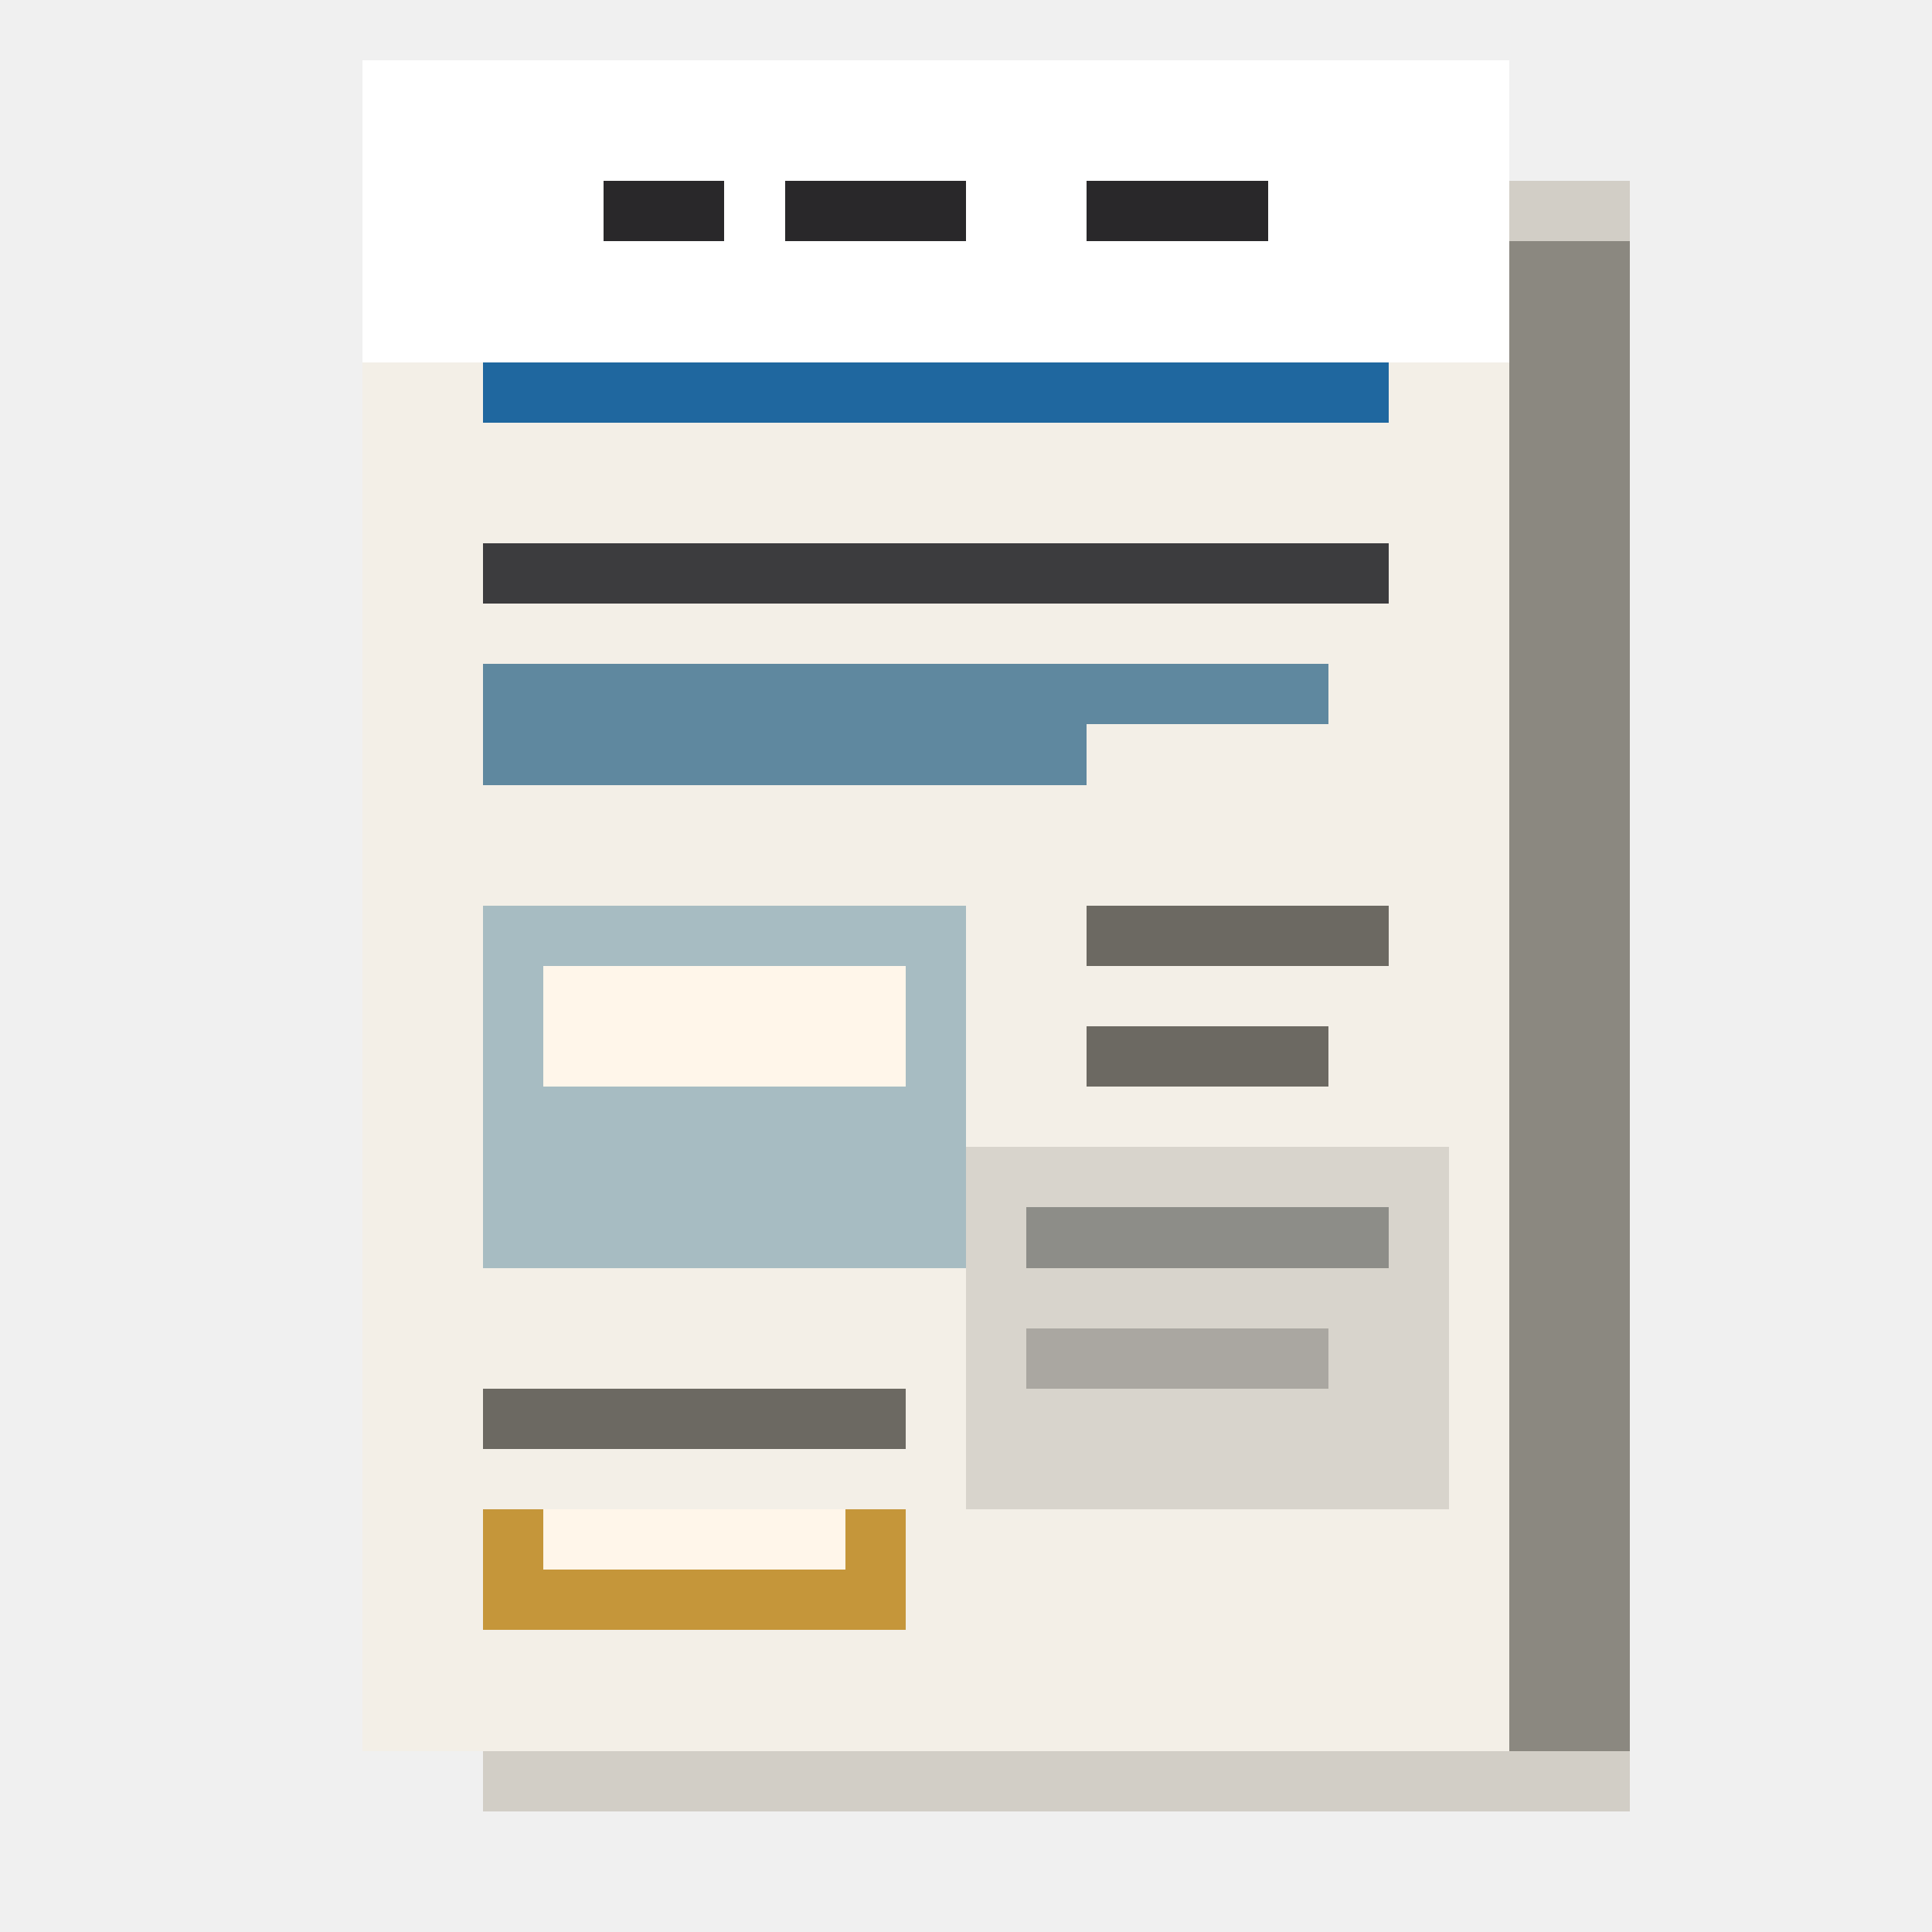
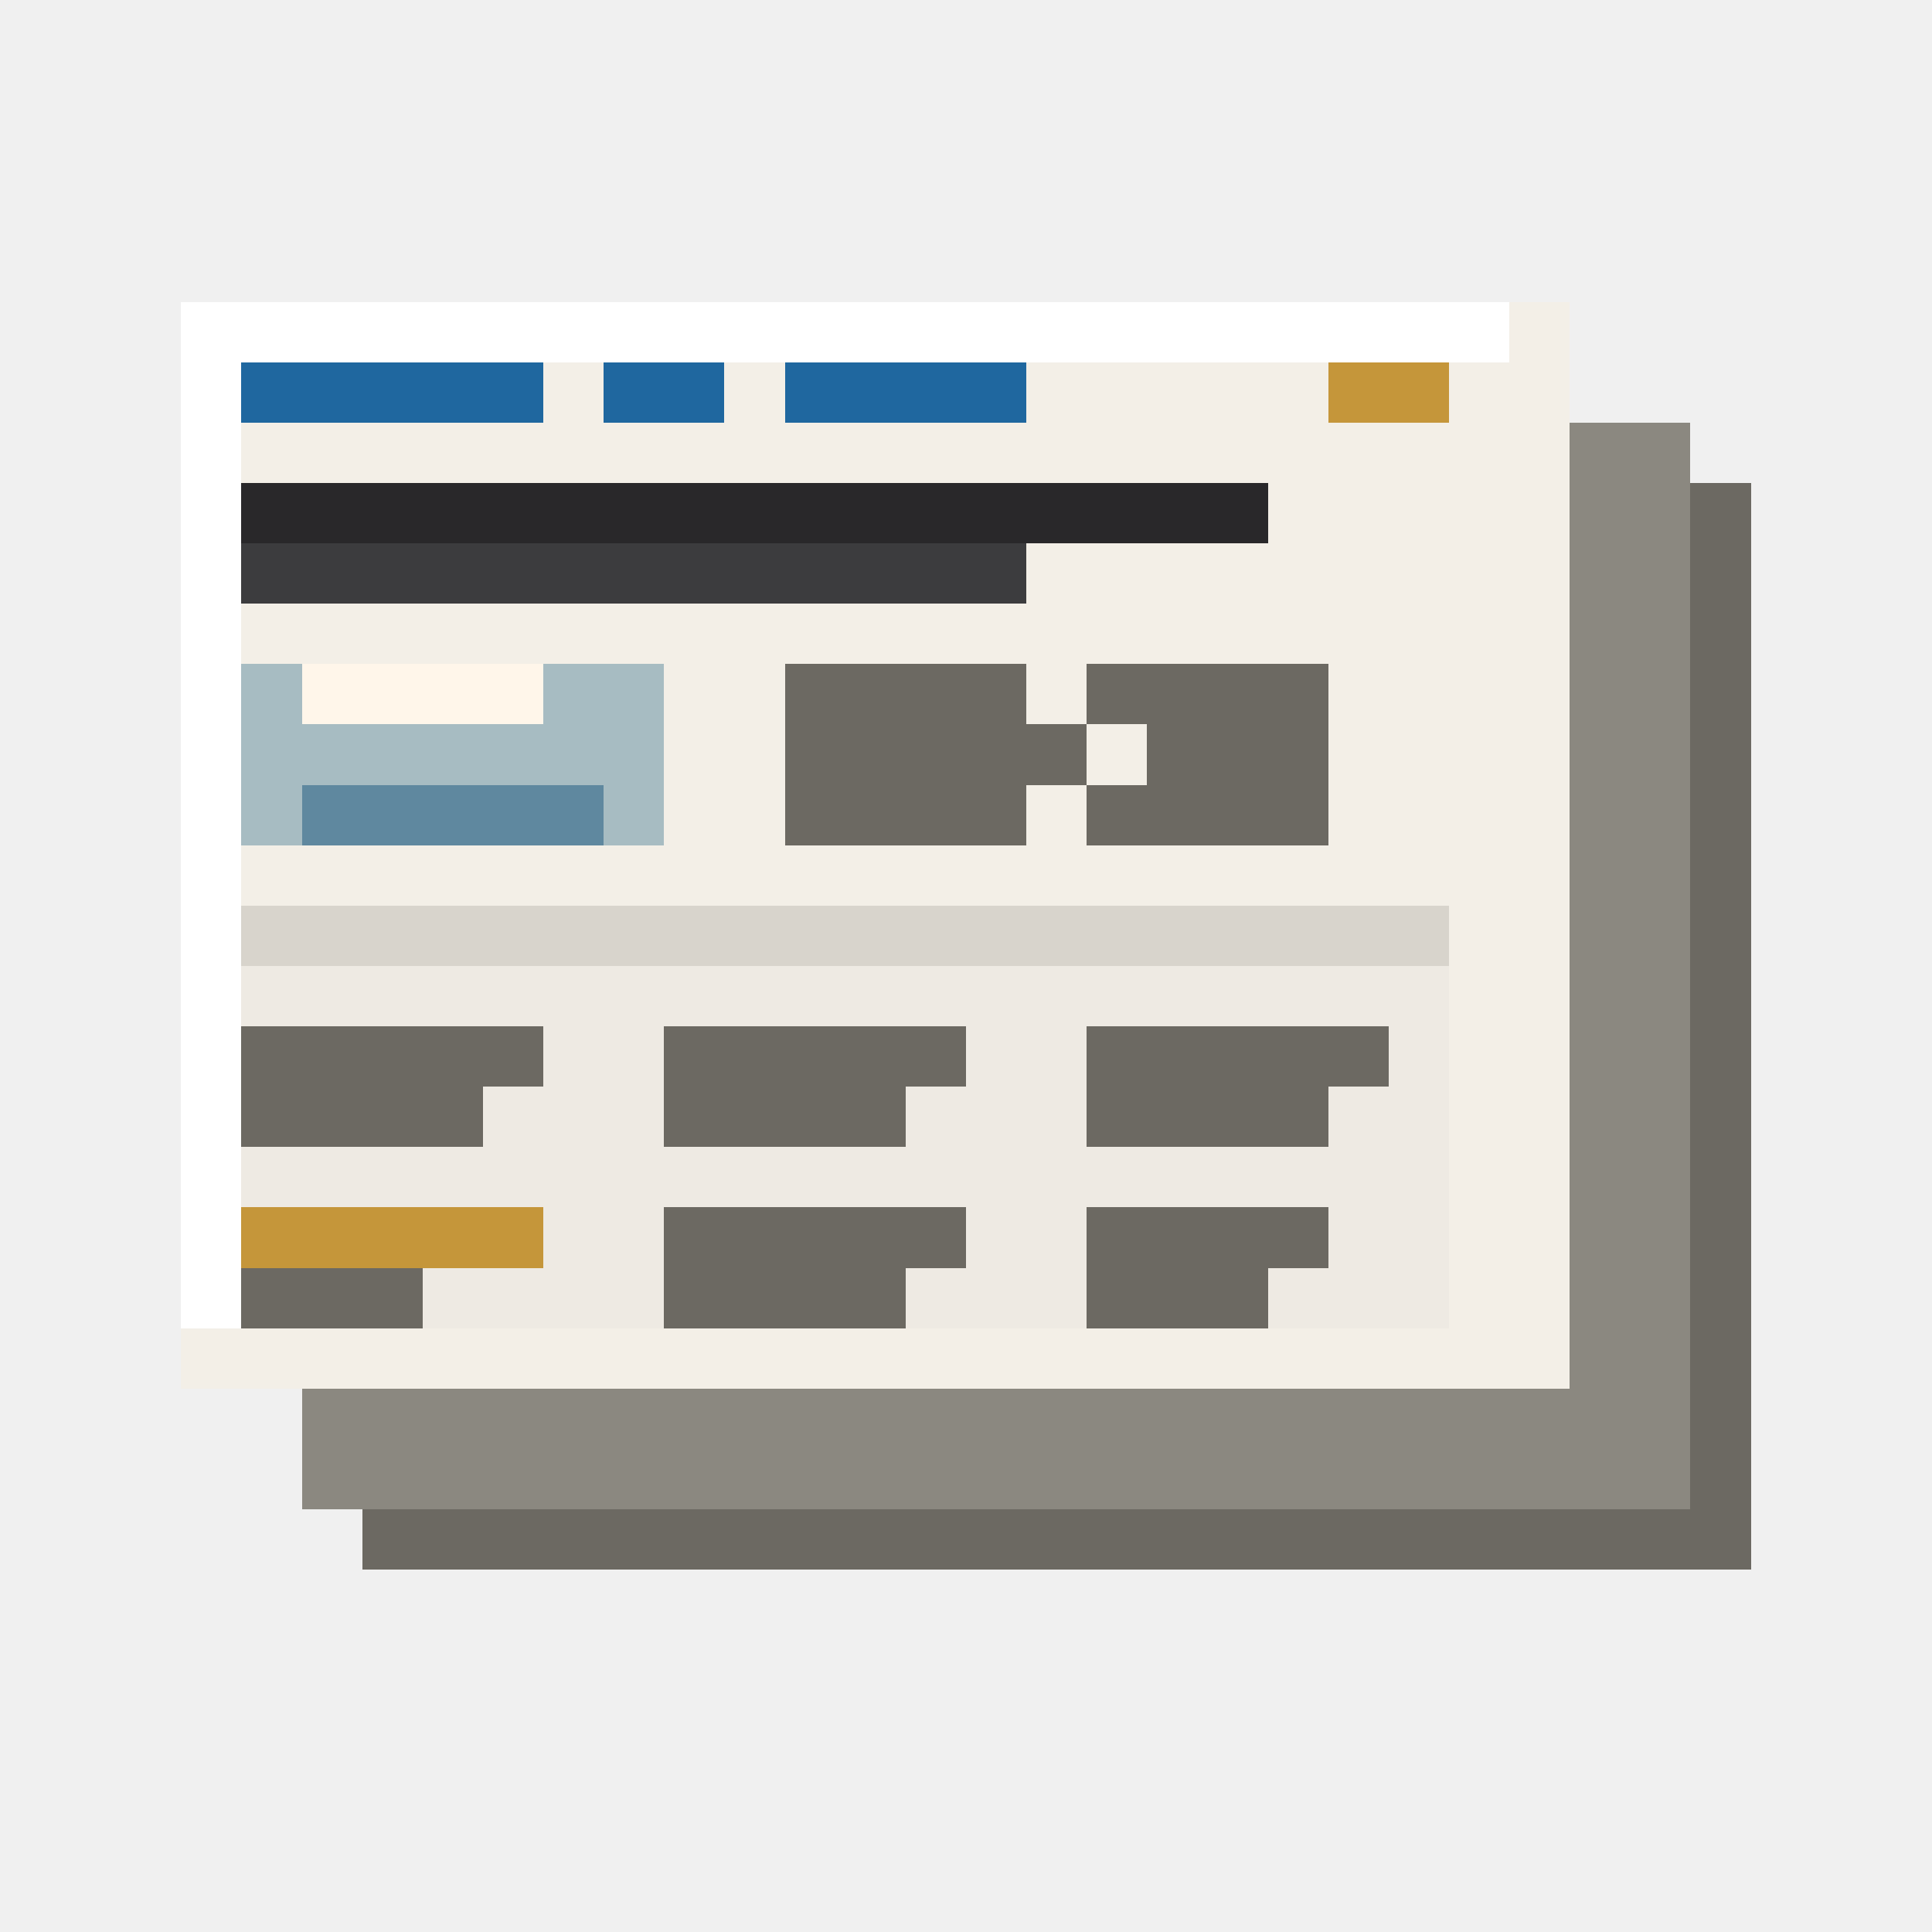
<svg xmlns="http://www.w3.org/2000/svg" viewBox="0 0 32 32" shape-rendering="crispEdges" data-m98-concept="understandingfafsa" data-m98-grid="32">
-   <rect fill="#d2cec6" x="8" y="3" width="19" height="27" />
-   <rect fill="#8b8880" x="9" y="4" width="18" height="25" />
-   <rect fill="#f3efe7" x="6" y="1" width="19" height="28" />
-   <rect fill="#ffffff" x="6" y="1" width="19" height="5" />
-   <rect fill="#29282a" x="10" y="3" width="2" height="1" />
-   <rect fill="#29282a" x="13" y="3" width="3" height="1" />
-   <rect fill="#29282a" x="18" y="3" width="3" height="1" />
-   <rect fill="#1f679f" x="8" y="6" width="15" height="1" />
-   <rect fill="#3c3c3e" x="8" y="9" width="15" height="1" />
-   <rect fill="#5f889f" x="8" y="11" width="14" height="1" />
-   <rect fill="#5f889f" x="8" y="12" width="10" height="1" />
-   <rect fill="#a7bcc2" x="8" y="15" width="8" height="6" />
-   <rect fill="#fff6ea" x="9" y="16" width="6" height="2" />
-   <rect fill="#6c6962" x="18" y="15" width="5" height="1" />
-   <rect fill="#6c6962" x="18" y="17" width="4" height="1" />
-   <rect fill="#6c6962" x="8" y="23" width="7" height="1" />
-   <rect fill="#6c6962" x="17" y="23" width="6" height="1" />
-   <rect fill="#d8d4cc" x="16" y="19" width="8" height="6" />
-   <rect fill="#8d8d88" x="17" y="20" width="6" height="1" />
-   <rect fill="#aaa7a1" x="17" y="22" width="5" height="1" />
-   <rect fill="#c5963a" x="8" y="25" width="7" height="2" />
-   <rect fill="#fff6ea" x="9" y="25" width="5" height="1" />
+   <rect fill="#6c6962" x="6" y="8" width="23" height="18" />
+   <rect fill="#8b8880" x="5" y="7" width="23" height="18" />
+   <rect fill="#d2cec6" x="5" y="7" width="20" height="16" />
+   <rect fill="#f3efe7" x="3" y="5" width="23" height="18" />
+   <rect fill="#ffffff" x="3" y="5" width="22" height="1" />
+   <rect fill="#ffffff" x="3" y="5" width="1" height="17" />
+   <rect fill="#1f679f" x="4" y="6" width="5" height="1" />
+   <rect fill="#1f679f" x="10" y="6" width="2" height="1" />
+   <rect fill="#1f679f" x="13" y="6" width="4" height="1" />
+   <rect fill="#c5963a" x="22" y="6" width="2" height="1" />
+   <rect fill="#29282a" x="4" y="8" width="17" height="1" />
+   <rect fill="#3c3c3e" x="4" y="9" width="13" height="1" />
+   <rect fill="#a7bcc2" x="4" y="11" width="7" height="3" />
+   <rect fill="#fff6ea" x="5" y="11" width="4" height="1" />
+   <rect fill="#5f889f" x="5" y="13" width="5" height="1" />
+   <rect fill="#6c6962" x="13" y="11" width="4" height="1" />
+   <rect fill="#6c6962" x="18" y="11" width="4" height="1" />
+   <rect fill="#6c6962" x="13" y="12" width="5" height="1" />
+   <rect fill="#6c6962" x="19" y="12" width="3" height="1" />
+   <rect fill="#6c6962" x="13" y="13" width="4" height="1" />
+   <rect fill="#6c6962" x="18" y="13" width="4" height="1" />
+   <rect fill="#d8d4cc" x="4" y="15" width="20" height="1" />
+   <rect fill="#eeeae3" x="4" y="16" width="20" height="6" />
+   <rect fill="#6c6962" x="4" y="17" width="5" height="1" />
+   <rect fill="#6c6962" x="11" y="17" width="5" height="1" />
+   <rect fill="#6c6962" x="18" y="17" width="5" height="1" />
+   <rect fill="#6c6962" x="4" y="18" width="4" height="1" />
+   <rect fill="#6c6962" x="11" y="18" width="4" height="1" />
+   <rect fill="#6c6962" x="18" y="18" width="4" height="1" />
+   <rect fill="#c5963a" x="4" y="20" width="5" height="1" />
+   <rect fill="#6c6962" x="11" y="20" width="5" height="1" />
+   <rect fill="#6c6962" x="18" y="20" width="4" height="1" />
+   <rect fill="#6c6962" x="4" y="21" width="3" height="1" />
+   <rect fill="#6c6962" x="11" y="21" width="4" height="1" />
+   <rect fill="#6c6962" x="18" y="21" width="3" height="1" />
</svg>
